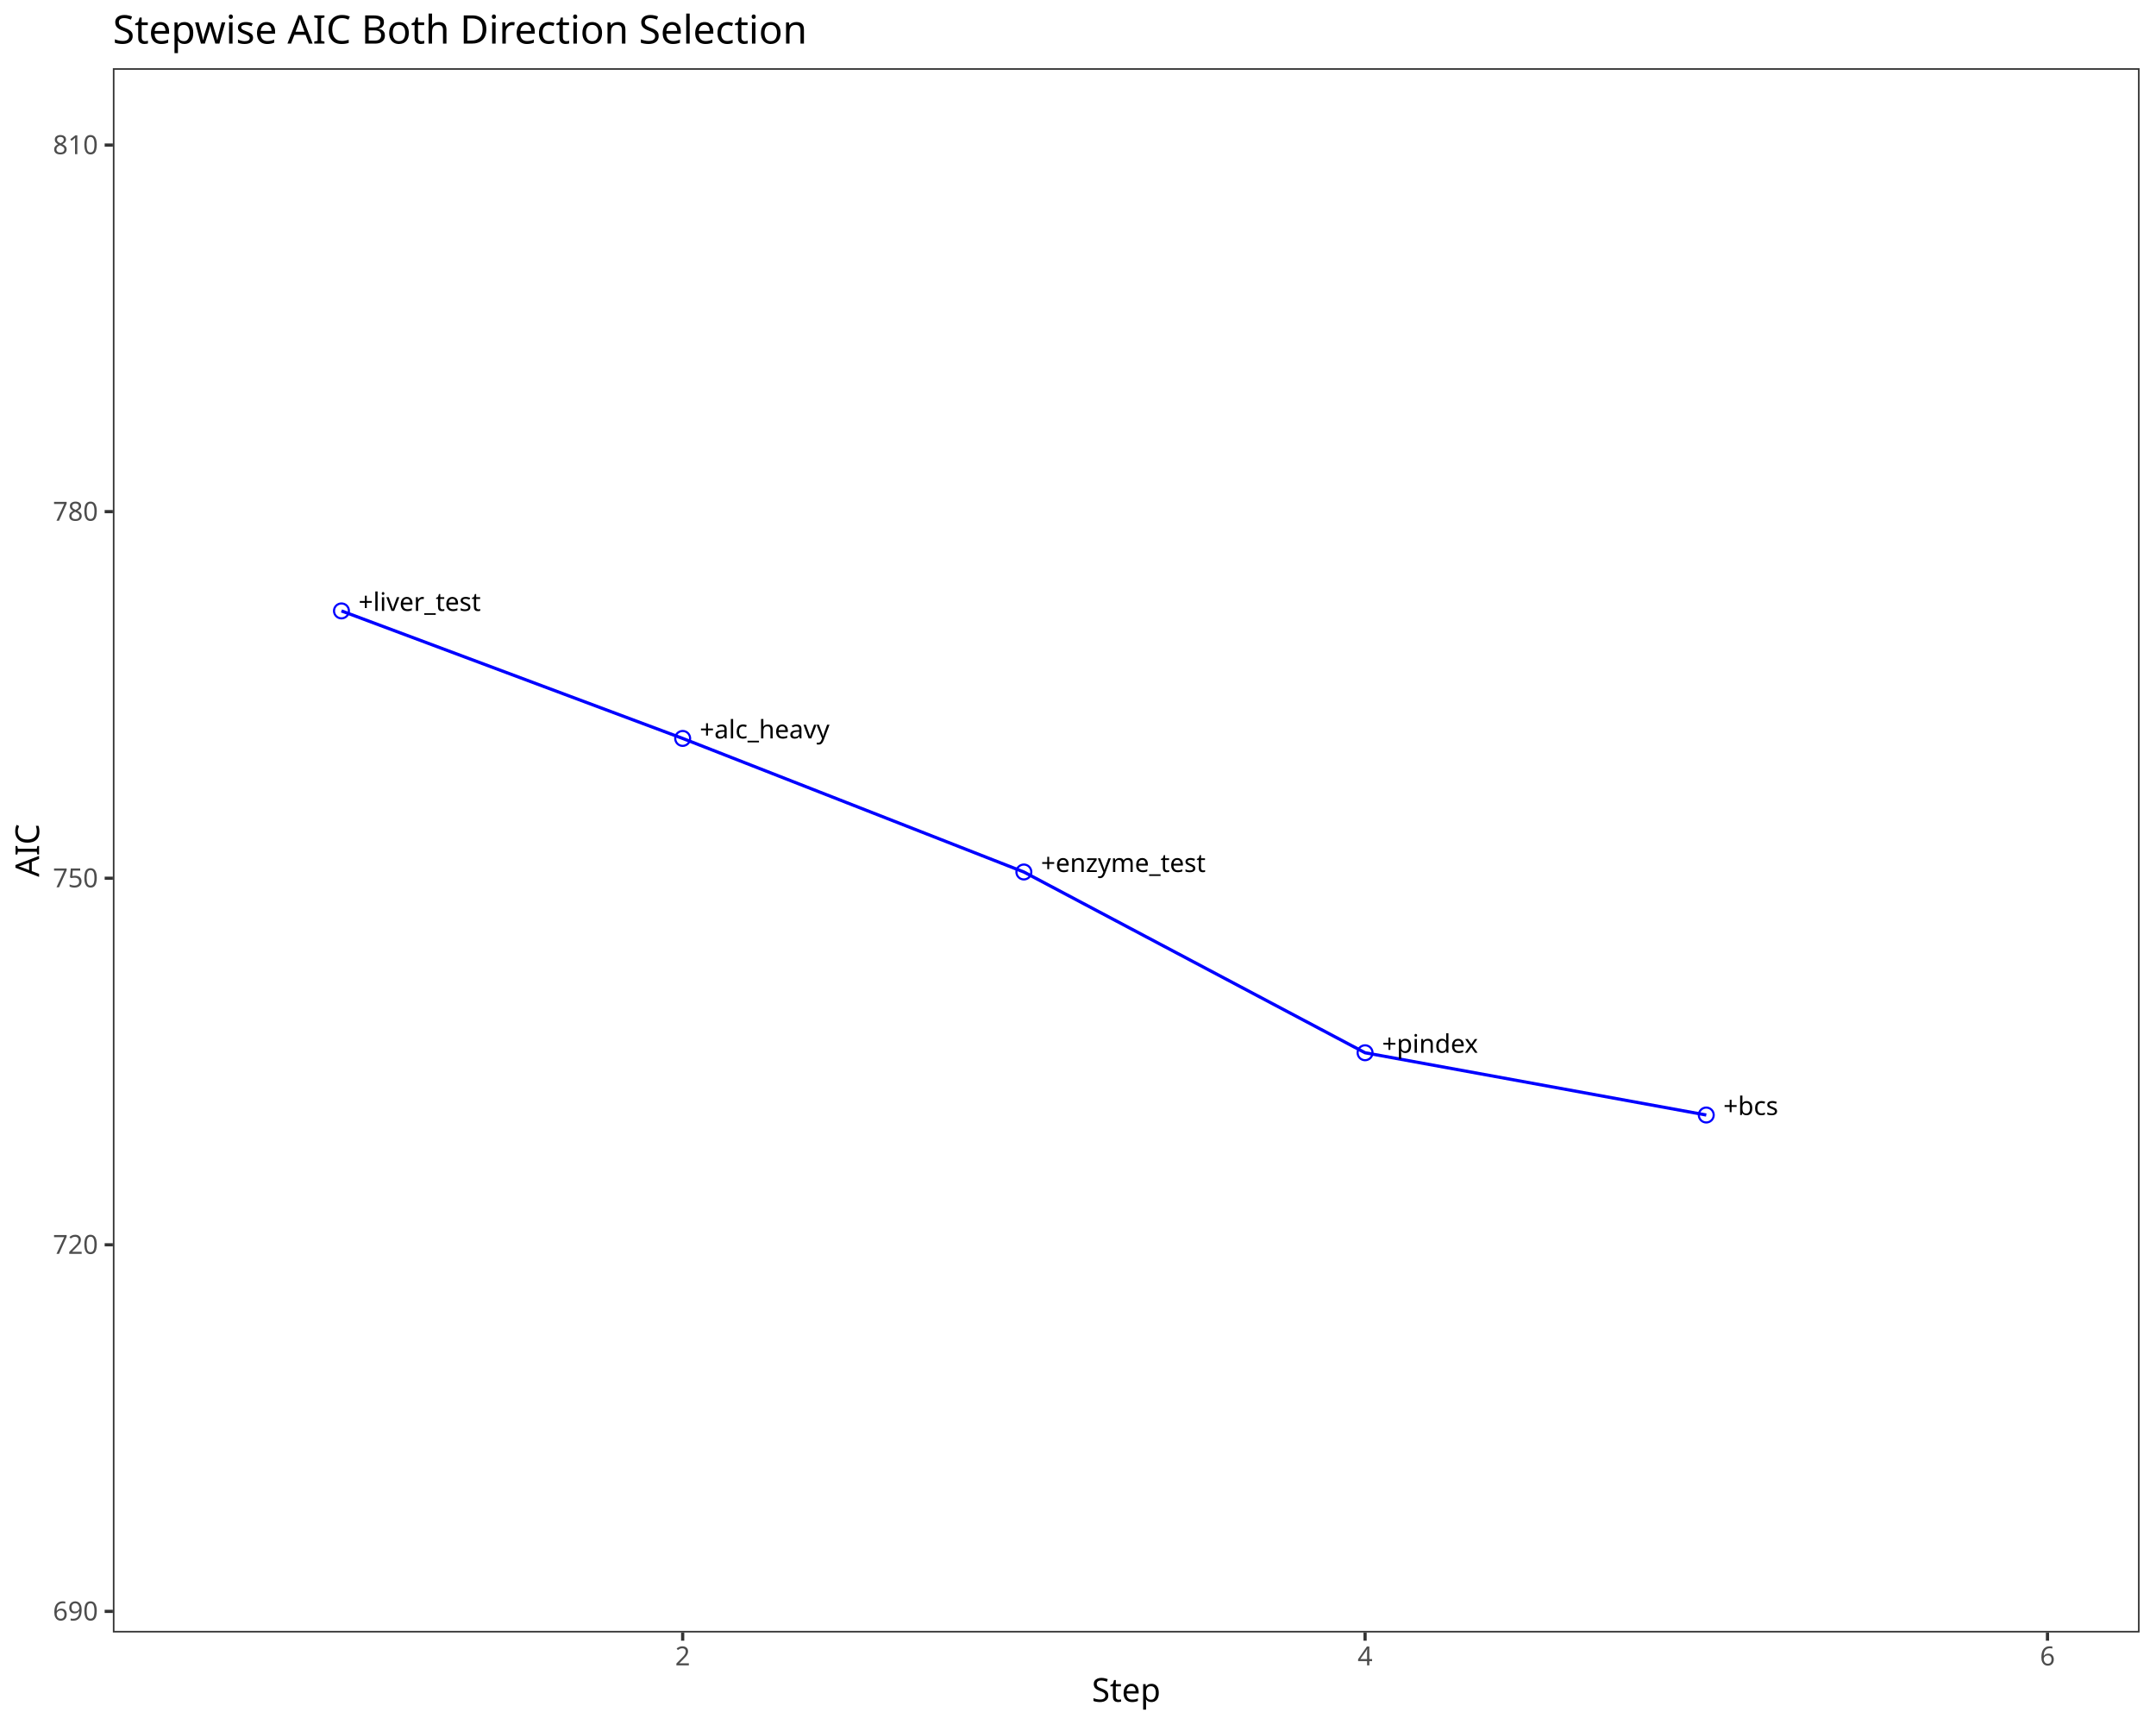
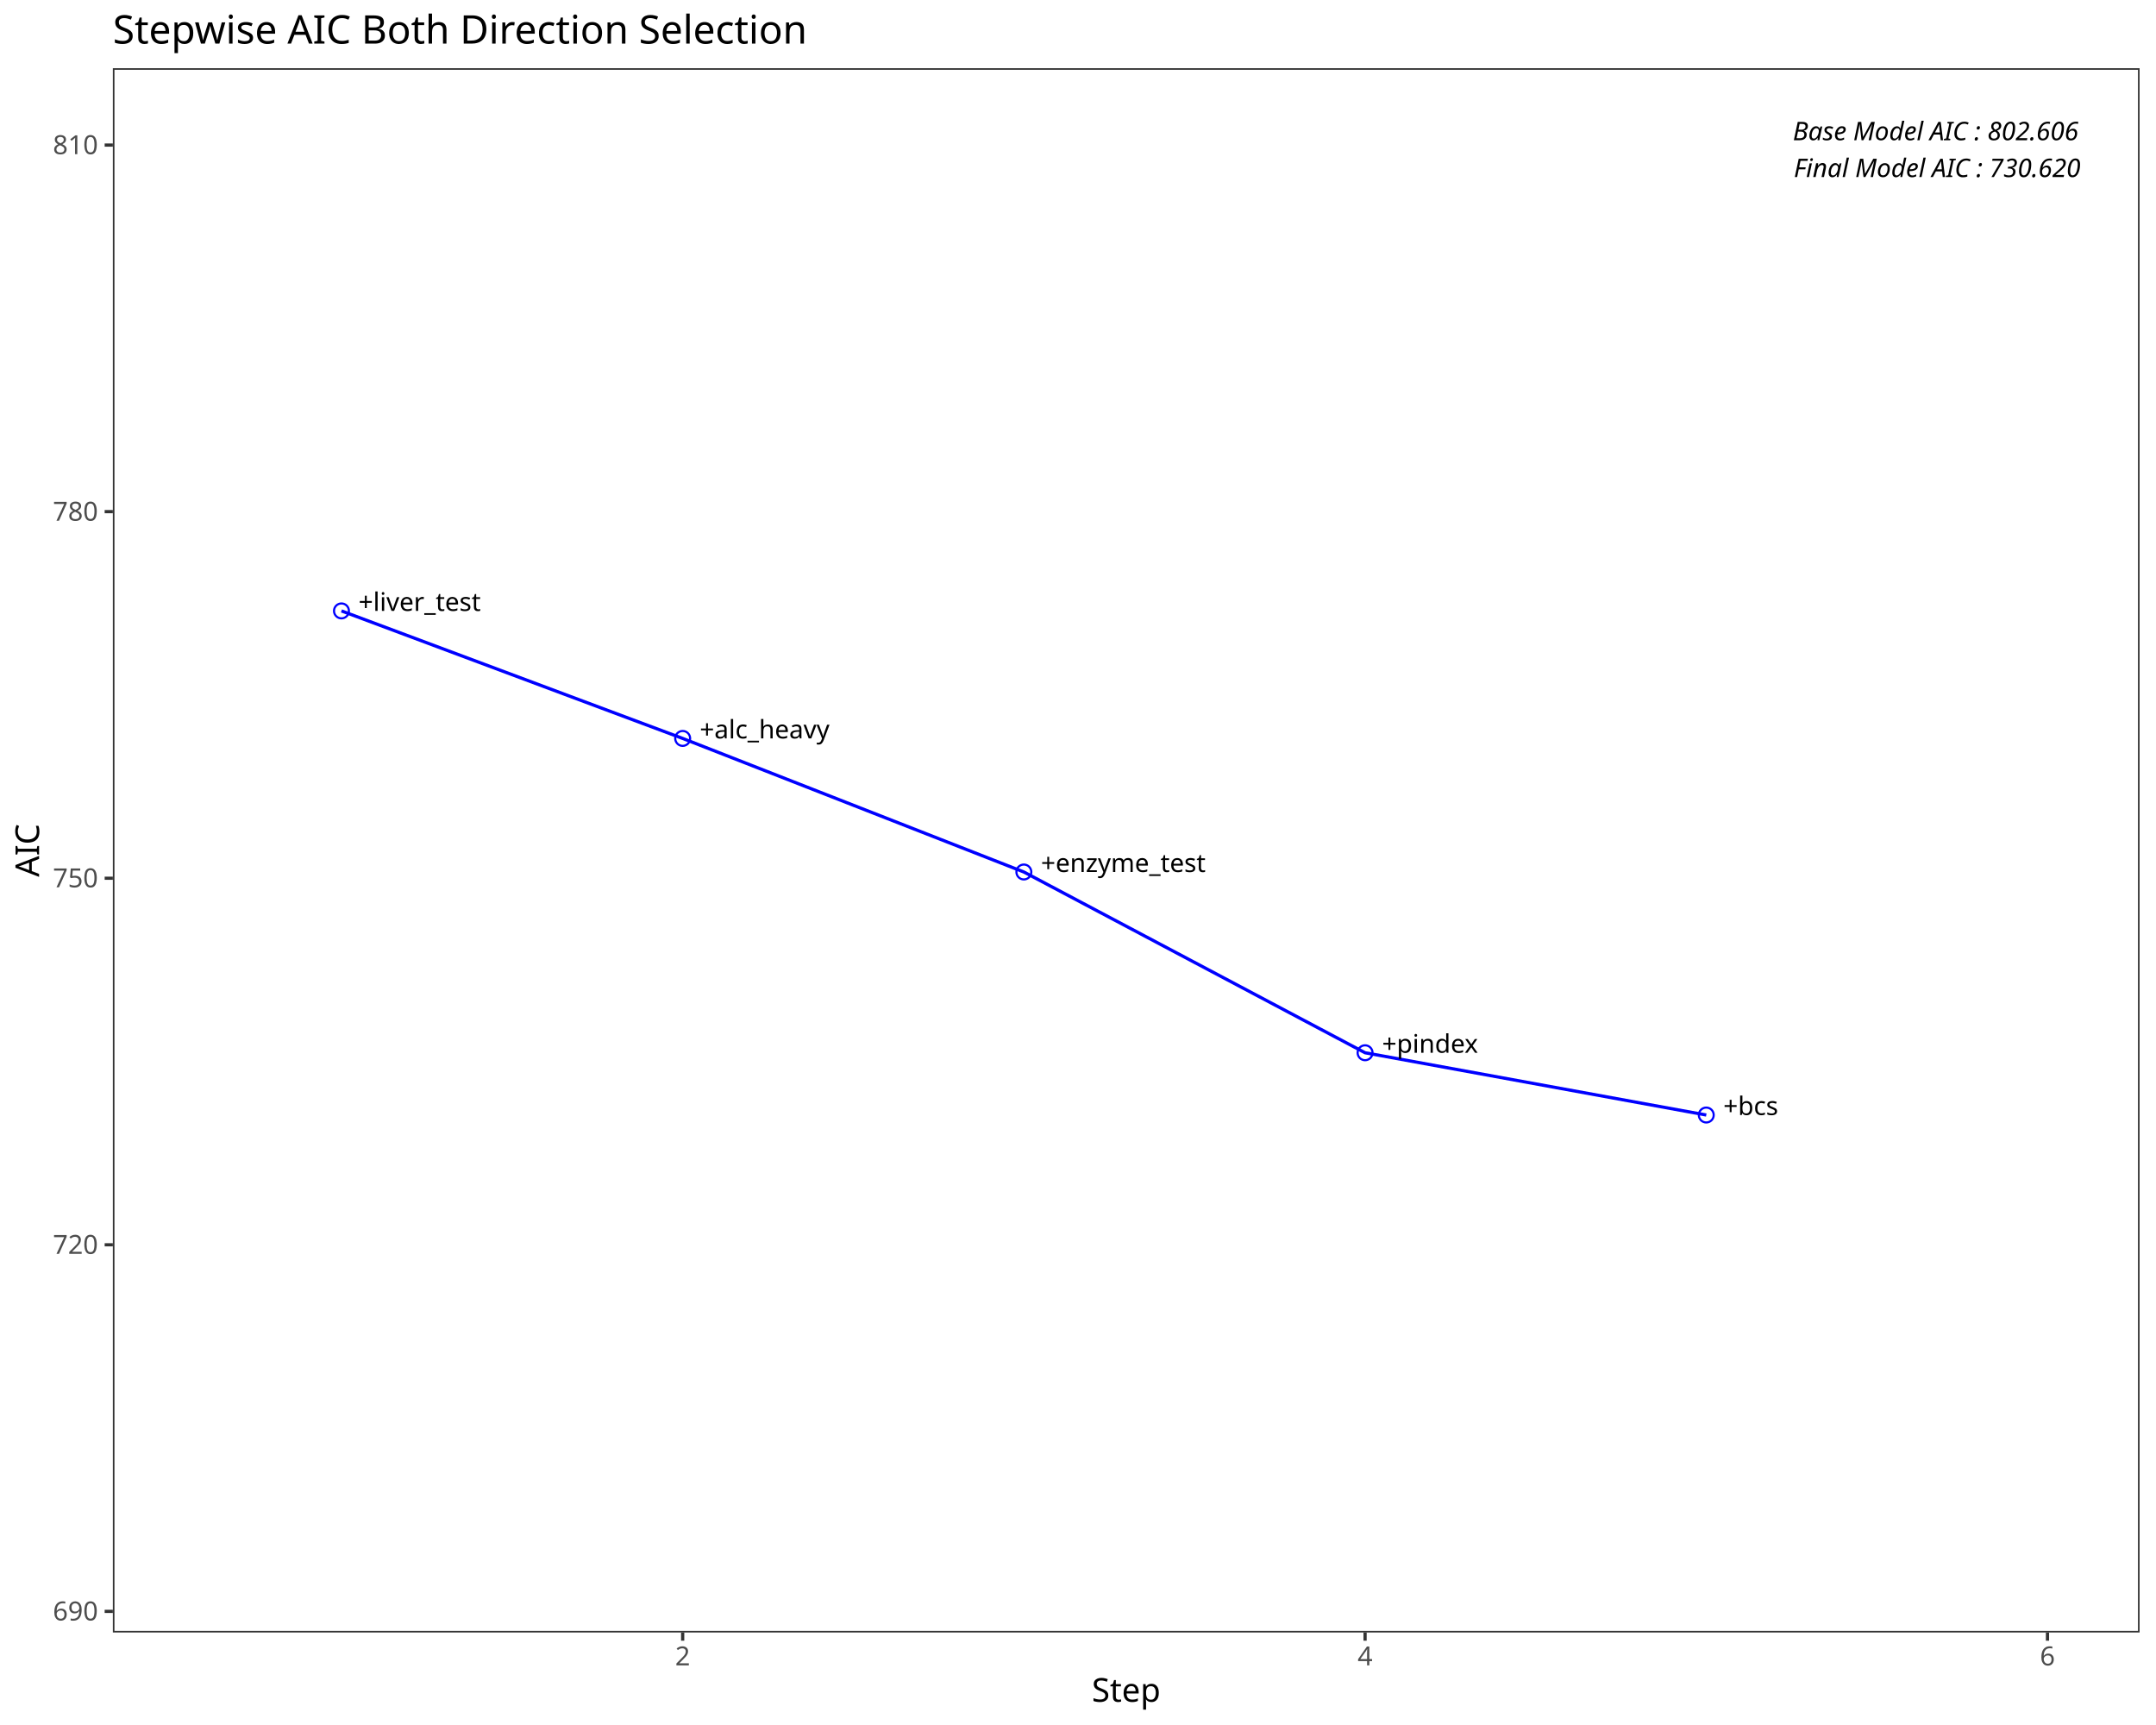
<svg xmlns="http://www.w3.org/2000/svg" class="svglite" data-engine-version="2.0" width="720.00pt" height="576.00pt" viewBox="0 0 720.00 576.00">
  <defs>
    <style type="text/css">
    .svglite line, .svglite polyline, .svglite polygon, .svglite path, .svglite rect, .svglite circle {
      fill: none;
      stroke: #000000;
      stroke-linecap: round;
      stroke-linejoin: round;
      stroke-miterlimit: 10.00;
    }
  </style>
  </defs>
  <rect width="100%" height="100%" style="stroke: none; fill: #FFFFFF;" />
  <defs>
    <clipPath id="cpMC4wMHw3MjAuMDB8MC4wMHw1NzYuMDA=">
      <rect x="0.00" y="0.00" width="720.00" height="576.00" />
    </clipPath>
  </defs>
  <g clip-path="url(#cpMC4wMHw3MjAuMDB8MC4wMHw1NzYuMDA=)">
    <rect x="0.00" y="0.00" width="720.00" height="576.00" style="stroke-width: 1.07; stroke: #FFFFFF; fill: #FFFFFF;" />
  </g>
  <defs>
    <clipPath id="cpMzcuNjl8NzE0LjUyfDIyLjc4fDU0NS4xMQ==">
      <rect x="37.69" y="22.78" width="676.83" height="522.33" />
    </clipPath>
  </defs>
  <g clip-path="url(#cpMzcuNjl8NzE0LjUyfDIyLjc4fDU0NS4xMQ==)">
    <rect x="37.69" y="22.78" width="676.83" height="522.33" style="stroke-width: 1.07; stroke: none; fill: #FFFFFF;" />
    <polyline points="114.03,203.99 227.98,246.57 341.92,291.17 455.87,351.53 569.81,372.32 " style="stroke-width: 1.07; stroke: #0000FF; stroke-linecap: butt;" />
    <circle cx="114.03" cy="203.99" r="2.49" style="stroke-width: 0.71; stroke: #0000FF;" />
    <circle cx="227.98" cy="246.57" r="2.49" style="stroke-width: 0.71; stroke: #0000FF;" />
    <circle cx="341.92" cy="291.17" r="2.49" style="stroke-width: 0.71; stroke: #0000FF;" />
    <circle cx="455.87" cy="351.53" r="2.49" style="stroke-width: 0.71; stroke: #0000FF;" />
    <circle cx="569.81" cy="372.32" r="2.49" style="stroke-width: 0.71; stroke: #0000FF;" />
    <text x="119.73" y="203.99" style="font-size: 8.54px; font-family: sans;" textLength="39.15px" lengthAdjust="spacingAndGlyphs">+liver_test</text>
    <text x="233.67" y="246.57" style="font-size: 8.54px; font-family: sans;" textLength="43.44px" lengthAdjust="spacingAndGlyphs">+alc_heavy</text>
    <text x="347.62" y="291.17" style="font-size: 8.54px; font-family: sans;" textLength="53.40px" lengthAdjust="spacingAndGlyphs">+enzyme_test</text>
    <text x="461.56" y="351.53" style="font-size: 8.54px; font-family: sans;" textLength="30.15px" lengthAdjust="spacingAndGlyphs">+pindex</text>
    <text x="575.51" y="372.32" style="font-size: 8.54px; font-family: sans;" textLength="18.28px" lengthAdjust="spacingAndGlyphs">+bcs</text>
+     <text x="694.11" y="46.82" text-anchor="end" style="font-size: 8.54px; font-style: italic; font-family: sans;" textLength="102.03px" lengthAdjust="spacingAndGlyphs">Base Model AIC  : 802.606</text>
+     <text x="694.78" y="59.12" text-anchor="end" style="font-size: 8.54px; font-style: italic; font-family: sans;" textLength="98.70px" lengthAdjust="spacingAndGlyphs">Final Model AIC : 730.620</text>
    <rect x="37.69" y="22.78" width="676.83" height="522.33" style="stroke-width: 1.07; stroke: #333333;" />
  </g>
  <g clip-path="url(#cpMC4wMHw3MjAuMDB8MC4wMHw1NzYuMDA=)">
    <text x="32.76" y="541.08" text-anchor="end" style="font-size: 8.80px; fill: #4D4D4D; font-family: sans;" textLength="14.68px" lengthAdjust="spacingAndGlyphs">690</text>
    <text x="32.76" y="418.68" text-anchor="end" style="font-size: 8.80px; fill: #4D4D4D; font-family: sans;" textLength="14.68px" lengthAdjust="spacingAndGlyphs">720</text>
    <text x="32.76" y="296.28" text-anchor="end" style="font-size: 8.80px; fill: #4D4D4D; font-family: sans;" textLength="14.68px" lengthAdjust="spacingAndGlyphs">750</text>
    <text x="32.76" y="173.87" text-anchor="end" style="font-size: 8.80px; fill: #4D4D4D; font-family: sans;" textLength="14.68px" lengthAdjust="spacingAndGlyphs">780</text>
    <text x="32.76" y="51.47" text-anchor="end" style="font-size: 8.80px; fill: #4D4D4D; font-family: sans;" textLength="14.68px" lengthAdjust="spacingAndGlyphs">810</text>
    <polyline points="34.95,538.06 37.69,538.06 " style="stroke-width: 1.07; stroke: #333333; stroke-linecap: butt;" />
    <polyline points="34.95,415.65 37.69,415.65 " style="stroke-width: 1.07; stroke: #333333; stroke-linecap: butt;" />
    <polyline points="34.95,293.25 37.69,293.25 " style="stroke-width: 1.07; stroke: #333333; stroke-linecap: butt;" />
    <polyline points="34.95,170.84 37.69,170.84 " style="stroke-width: 1.07; stroke: #333333; stroke-linecap: butt;" />
    <polyline points="34.95,48.44 37.69,48.44 " style="stroke-width: 1.07; stroke: #333333; stroke-linecap: butt;" />
    <polyline points="227.98,547.85 227.98,545.11 " style="stroke-width: 1.07; stroke: #333333; stroke-linecap: butt;" />
    <polyline points="455.87,547.85 455.87,545.11 " style="stroke-width: 1.07; stroke: #333333; stroke-linecap: butt;" />
    <polyline points="683.76,547.85 683.76,545.11 " style="stroke-width: 1.07; stroke: #333333; stroke-linecap: butt;" />
    <text x="227.98" y="556.10" text-anchor="middle" style="font-size: 8.80px; fill: #4D4D4D; font-family: sans;" textLength="4.89px" lengthAdjust="spacingAndGlyphs">2</text>
    <text x="455.87" y="556.10" text-anchor="middle" style="font-size: 8.80px; fill: #4D4D4D; font-family: sans;" textLength="4.89px" lengthAdjust="spacingAndGlyphs">4</text>
    <text x="683.76" y="556.10" text-anchor="middle" style="font-size: 8.80px; fill: #4D4D4D; font-family: sans;" textLength="4.89px" lengthAdjust="spacingAndGlyphs">6</text>
    <text x="376.10" y="568.24" text-anchor="middle" style="font-size: 11.00px; font-family: sans;" textLength="22.63px" lengthAdjust="spacingAndGlyphs">Step</text>
    <text transform="translate(13.05,283.95) rotate(-90)" text-anchor="middle" style="font-size: 11.00px; font-family: sans;" textLength="18.34px" lengthAdjust="spacingAndGlyphs">AIC</text>
    <text x="37.69" y="14.56" style="font-size: 13.20px; font-family: sans;" textLength="223.80px" lengthAdjust="spacingAndGlyphs">Stepwise AIC Both Direction Selection</text>
  </g>
</svg>
